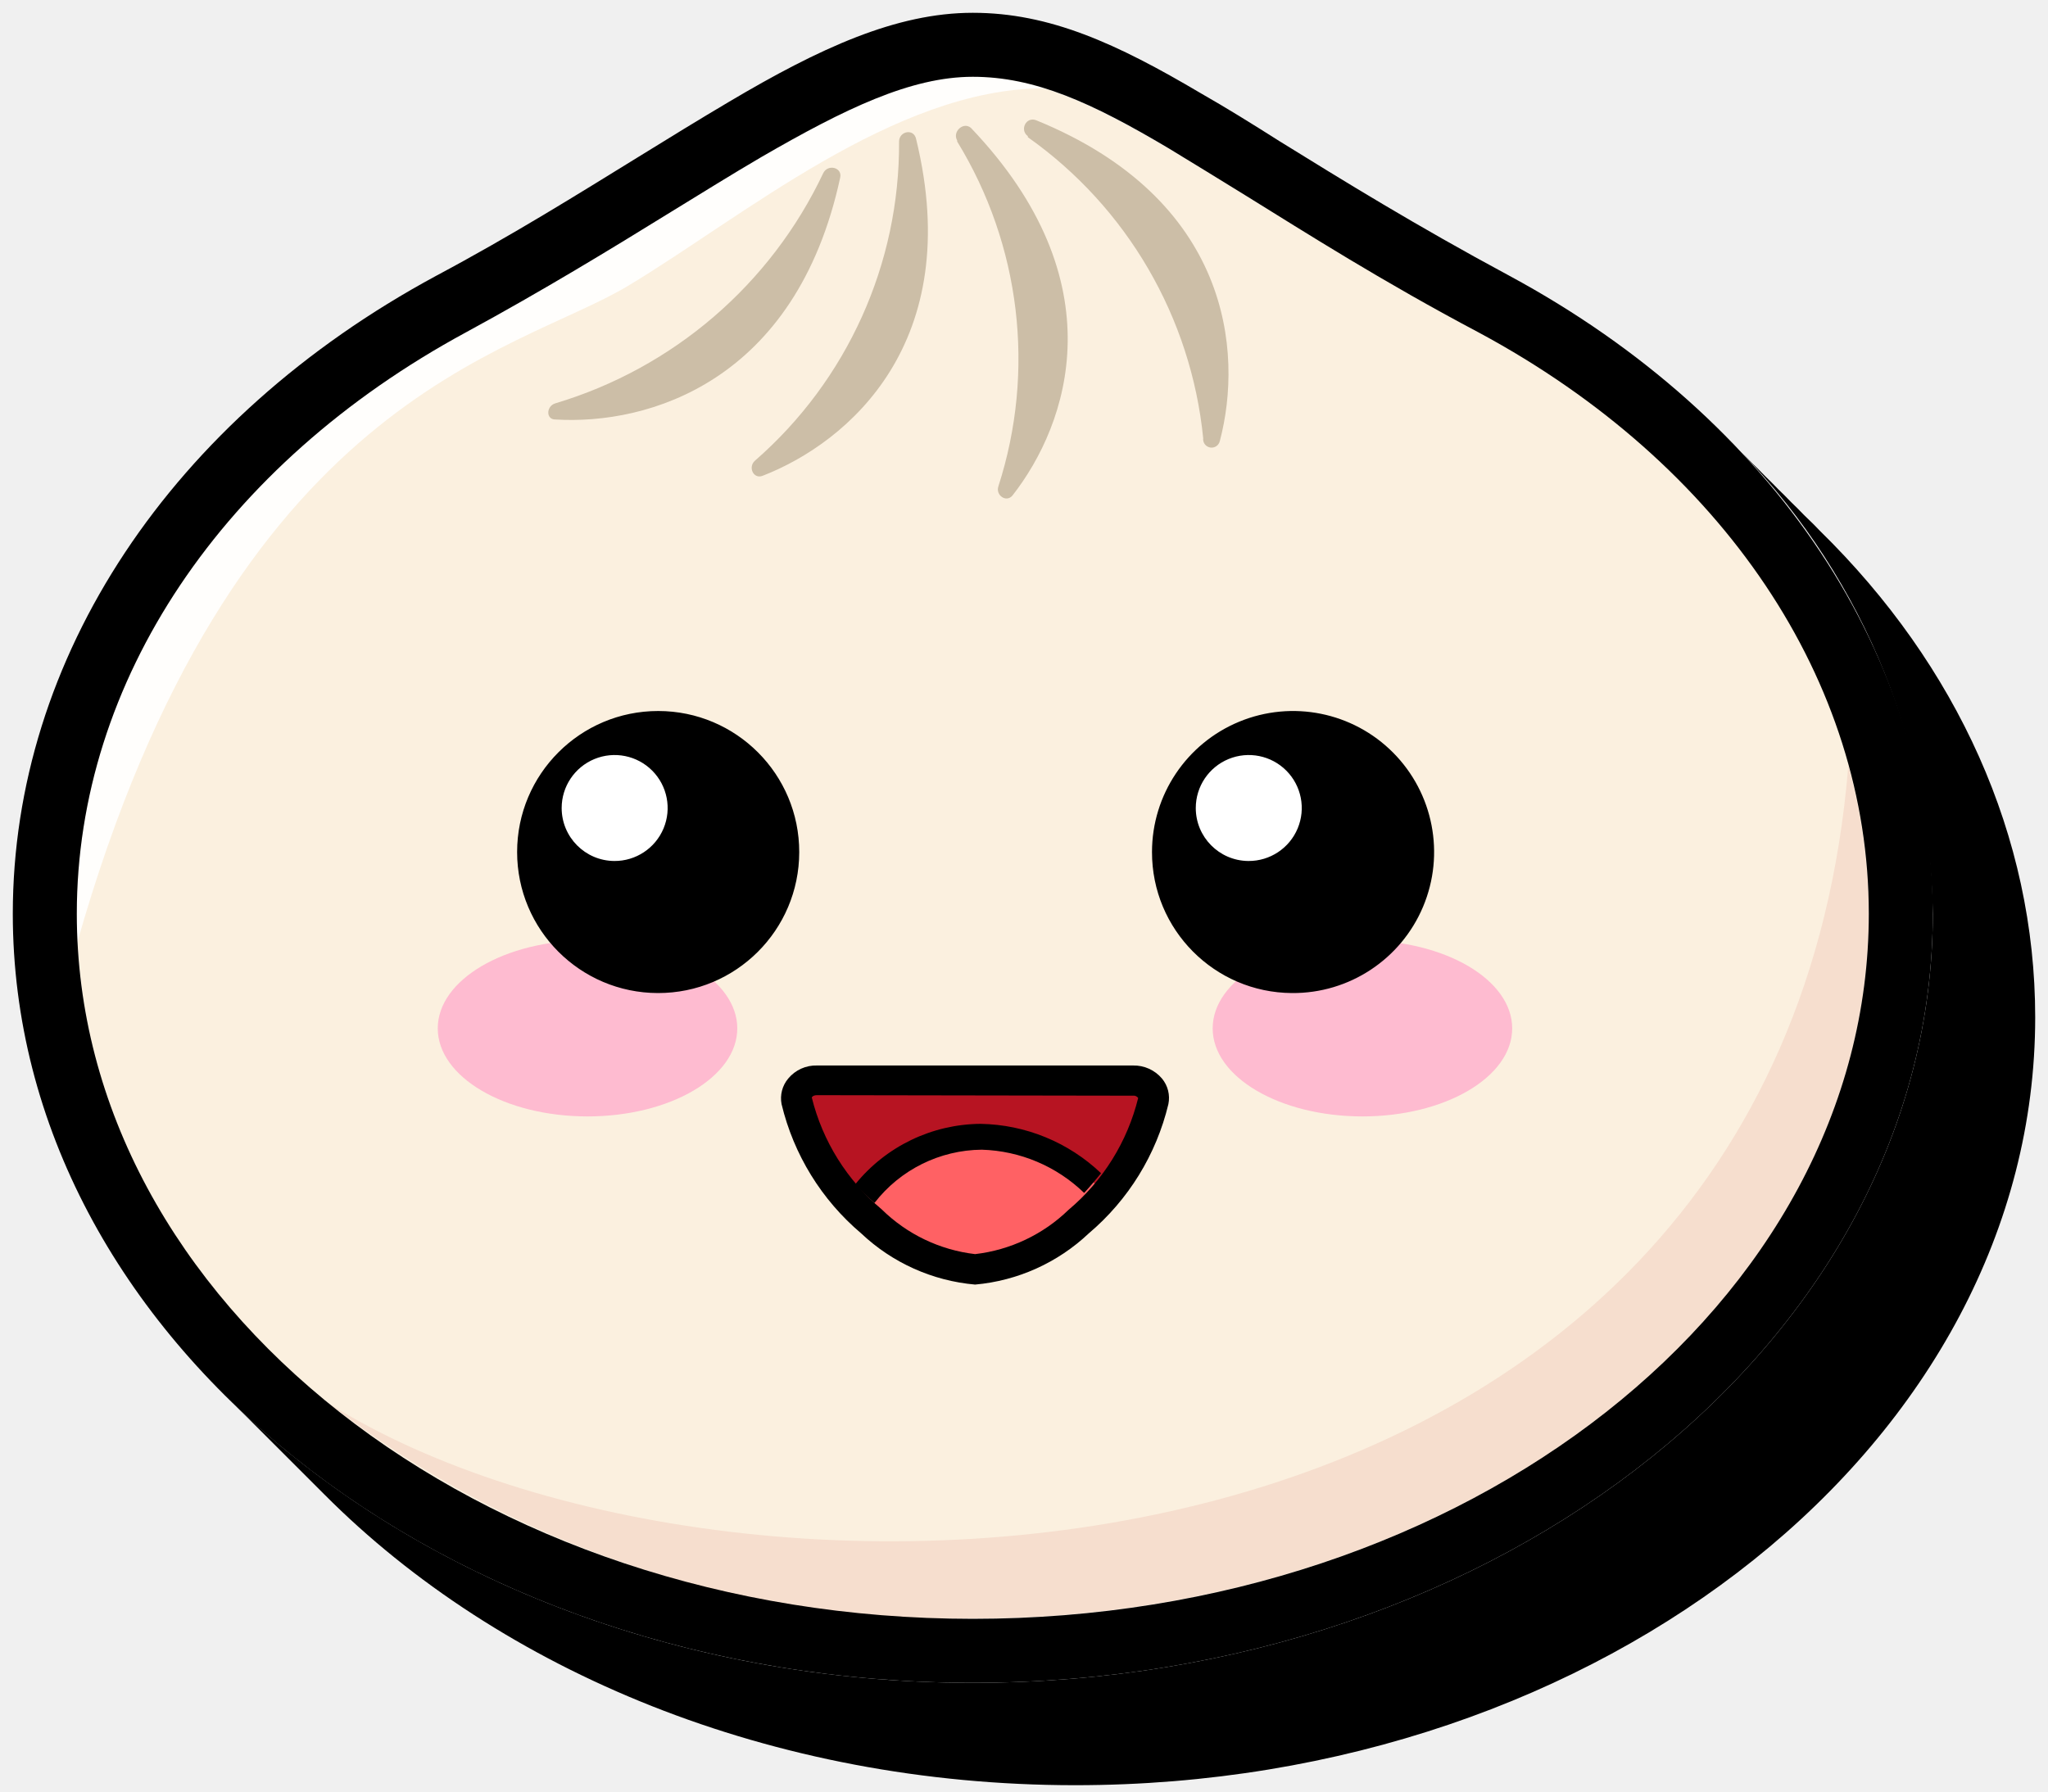
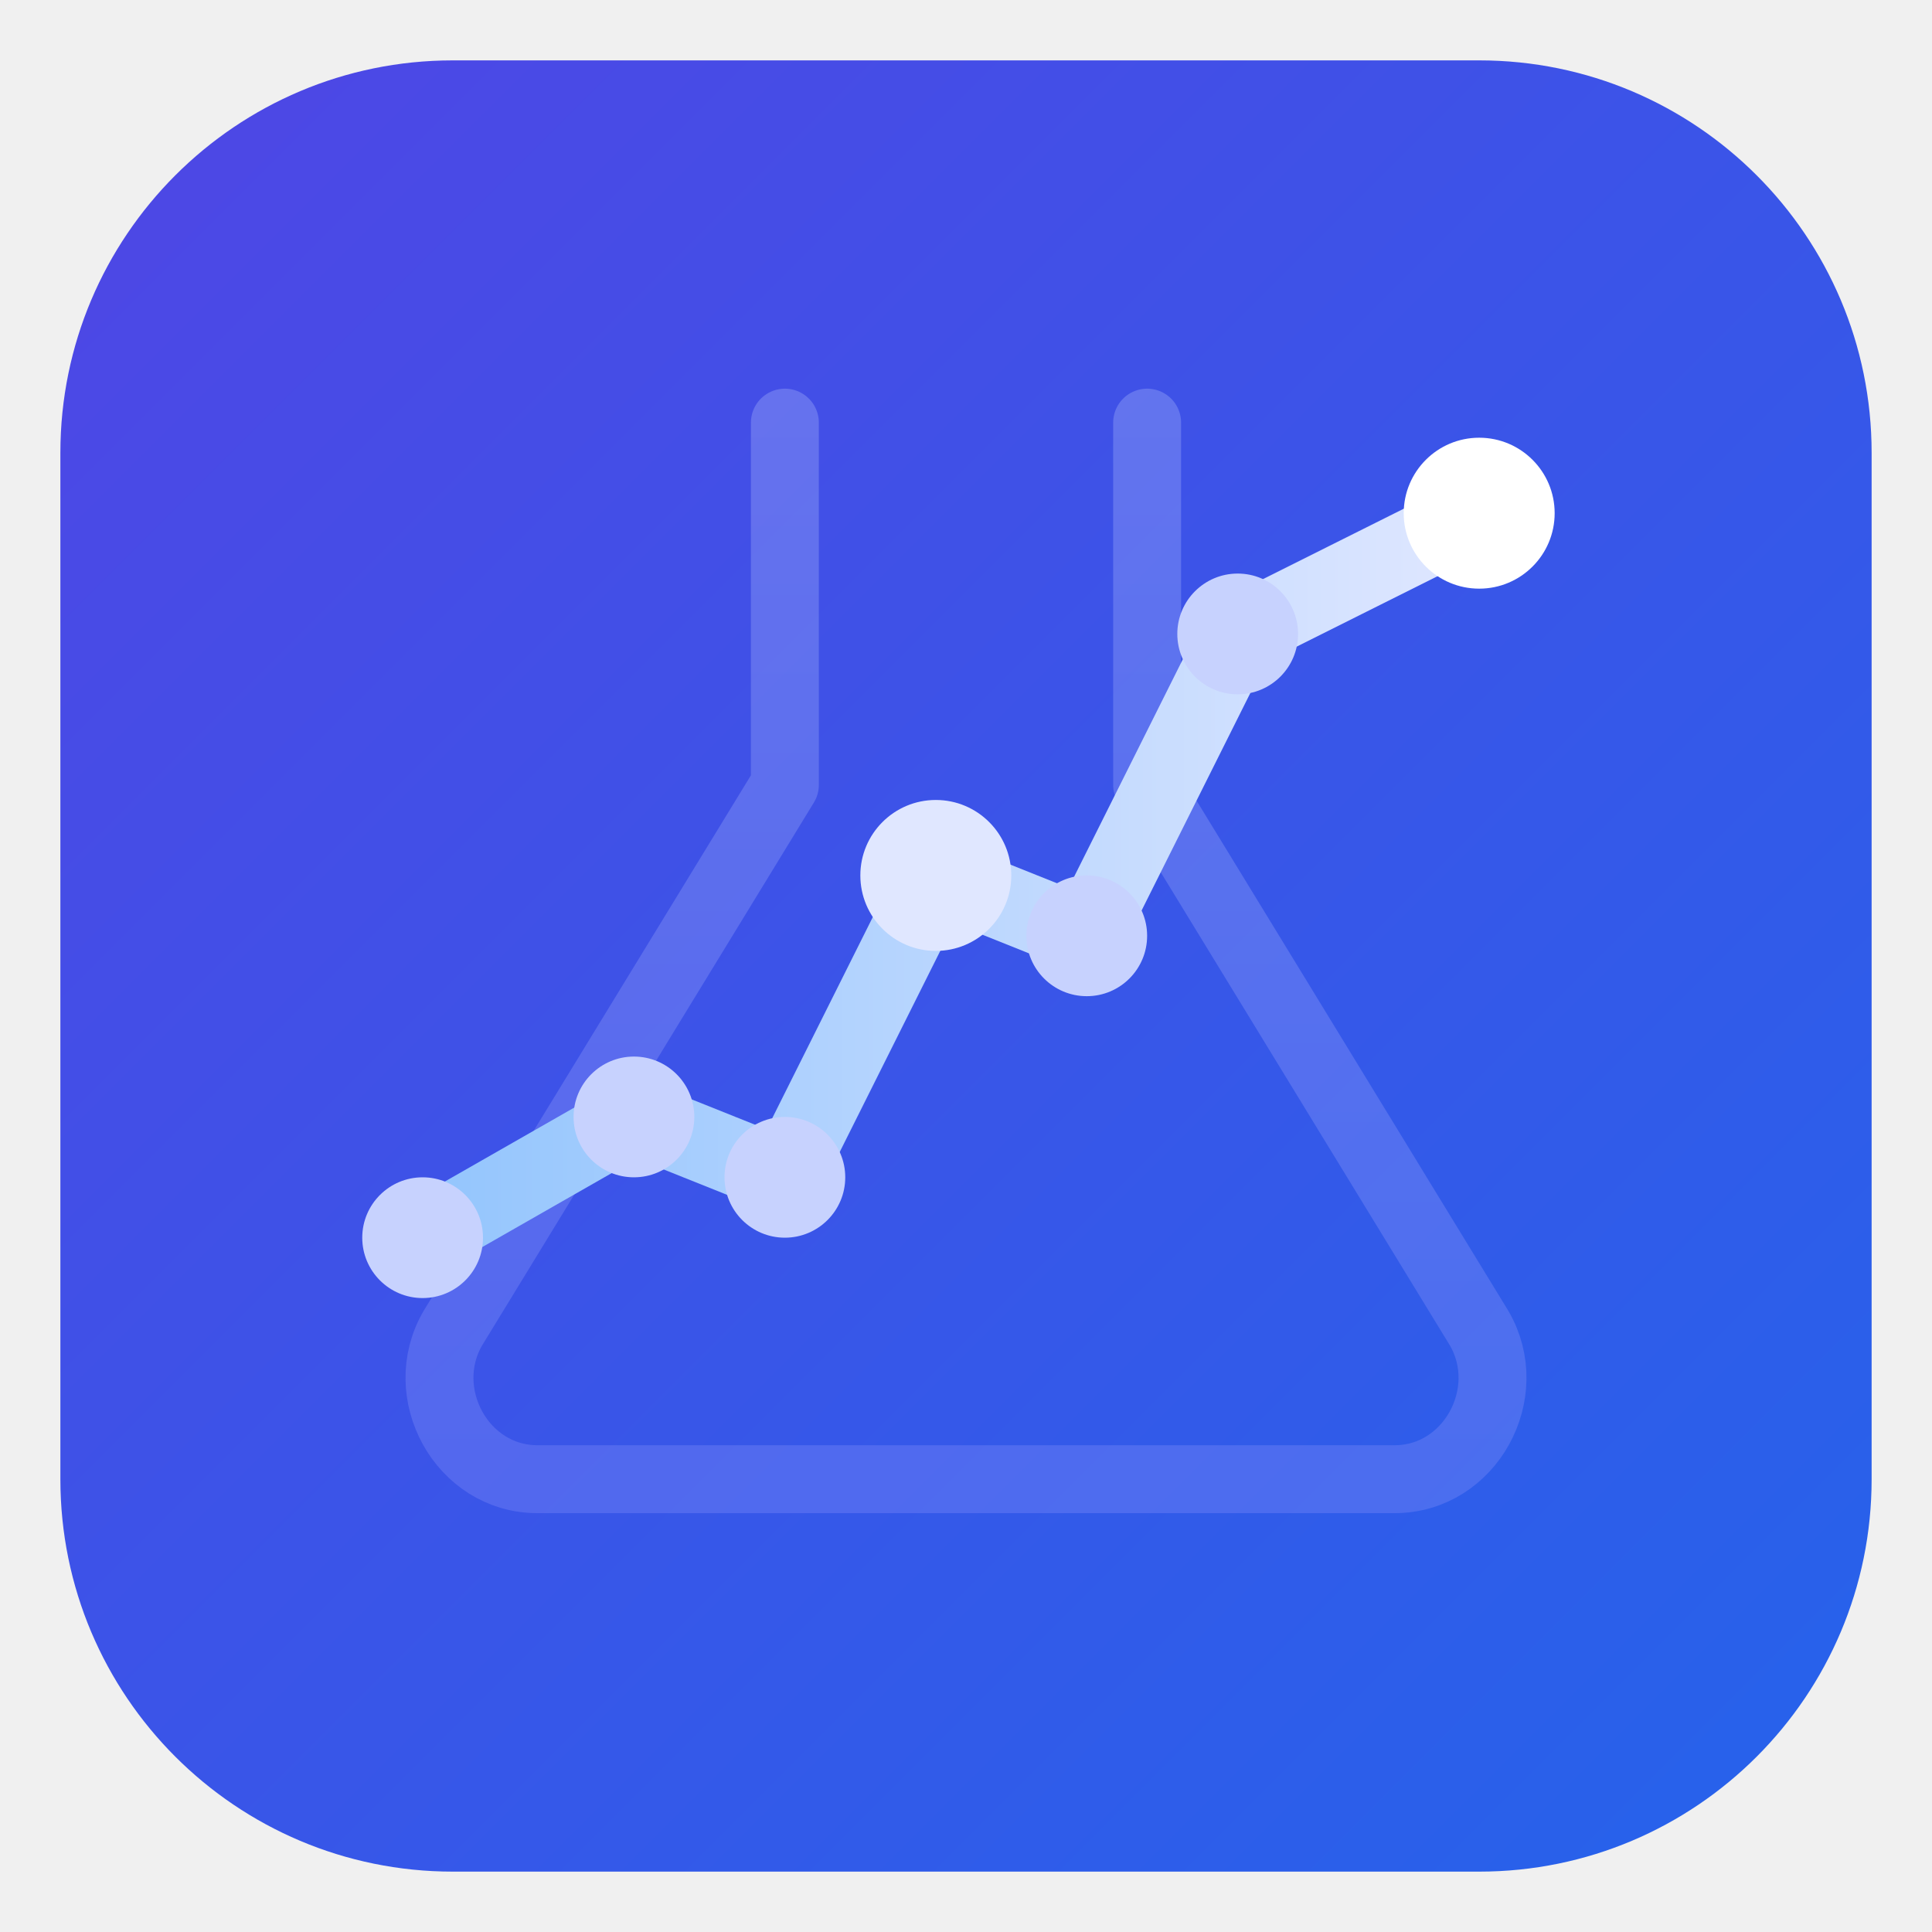
- <svg xmlns="http://www.w3.org/2000/svg" id="Bun" viewBox="0 0 80 70">
-   <path id="Shadow" d="M71.09,20.74c-.16-.17-.33-.34-.5-.5s-.33-.34-.5-.5-.33-.34-.5-.5-.33-.34-.5-.5-.33-.34-.5-.5-.33-.34-.5-.5-.33-.34-.5-.5A26.46,26.46,0,0,1,75.5,35.7c0,16.57-16.82,30.05-37.5,30.05-11.58,0-21.94-4.23-28.83-10.86l.5.5.5.5.5.5.5.5.5.5.5.5.5.5C19.55,65.3,30.14,69.75,42,69.75c20.68,0,37.5-13.48,37.5-30C79.5,32.69,76.46,26,71.09,20.74Z" />
-   <g id="Body">
-     <path id="Background" d="M73,35.7c0,15.21-15.67,27.54-35,27.54S3,50.91,3,35.7C3,26.27,9,17.94,18.22,13S33.18,3,38,3s8.94,4.13,19.78,10C67,17.94,73,26.27,73,35.7Z" style="fill:#fbf0df" />
-     <path id="Bottom_Shadow" data-name="Bottom Shadow" d="M73,35.7a21.67,21.67,0,0,0-.8-5.78c-2.73,33.3-43.35,34.9-59.32,24.94A40,40,0,0,0,38,63.24C57.3,63.24,73,50.89,73,35.7Z" style="fill:#f6dece" />
-     <path id="Light_Shine" data-name="Light Shine" d="M24.53,11.17C29,8.49,34.94,3.46,40.78,3.45A9.29,9.29,0,0,0,38,3c-2.42,0-5,1.25-8.25,3.13-1.13.66-2.3,1.39-3.54,2.15-2.33,1.44-5,3.07-8,4.7C8.69,18.13,3,26.62,3,35.7c0,.4,0,.8,0,1.19C9.06,15.48,20.07,13.85,24.53,11.17Z" style="fill:#fffefc" />
-     <path id="Top" d="M35.12,5.53A16.41,16.41,0,0,1,29.49,18c-.28.25-.06.73.3.59,3.37-1.31,7.92-5.23,6-13.14C35.71,5,35.12,5.12,35.12,5.53Zm2.27,0A16.24,16.24,0,0,1,39,19c-.12.35.31.65.55.36C41.74,16.56,43.65,11,37.93,5,37.64,4.74,37.19,5.14,37.39,5.49Zm2.76-.17A16.42,16.42,0,0,1,47,17.12a.33.33,0,0,0,.65.11c.92-3.49.4-9.44-7.17-12.53C40.08,4.54,39.82,5.08,40.15,5.32ZM21.69,15.76a16.94,16.94,0,0,0,10.47-9c.18-.36.75-.22.66.18-1.73,8-7.52,9.67-11.12,9.45C21.32,16.4,21.33,15.87,21.69,15.76Z" style="fill:#ccbea7;fill-rule:evenodd" />
-     <path id="Outline" d="M38,65.75C17.32,65.75.5,52.27.5,35.7c0-10,6.18-19.33,16.53-24.92,3-1.6,5.57-3.21,7.86-4.62,1.26-.78,2.45-1.51,3.6-2.19C32,1.89,35,.5,38,.5s5.62,1.2,8.9,3.14c1,.57,2,1.19,3.07,1.87,2.49,1.54,5.3,3.28,9,5.27C69.32,16.37,75.5,25.69,75.5,35.7,75.5,52.27,58.68,65.75,38,65.75ZM38,3c-2.42,0-5,1.25-8.25,3.13-1.13.66-2.3,1.39-3.54,2.15-2.33,1.44-5,3.07-8,4.7C8.69,18.13,3,26.62,3,35.7,3,50.89,18.7,63.25,38,63.25S73,50.89,73,35.7C73,26.62,67.31,18.13,57.78,13,54,11,51.05,9.12,48.66,7.64c-1.09-.67-2.09-1.29-3-1.84C42.63,4,40.42,3,38,3Z" />
-   </g>
-   <g id="Mouth">
-     <g id="Background-2" data-name="Background">
-       <path d="M45.05,43a8.93,8.93,0,0,1-2.92,4.71,6.81,6.81,0,0,1-4,1.88A6.84,6.84,0,0,1,34,47.71,8.93,8.93,0,0,1,31.12,43a.72.72,0,0,1,.8-.81H44.26A.72.72,0,0,1,45.05,43Z" style="fill:#b71422" />
-     </g>
-     <g id="Tongue">
-       <path id="Background-3" data-name="Background" d="M34,47.79a6.91,6.91,0,0,0,4.12,1.9,6.91,6.91,0,0,0,4.11-1.9,10.63,10.63,0,0,0,1-1.07,6.83,6.83,0,0,0-4.9-2.31,6.15,6.15,0,0,0-5,2.78C33.56,47.4,33.76,47.6,34,47.79Z" style="fill:#ff6164" />
-       <path id="Outline-2" data-name="Outline" d="M34.16,47a5.36,5.36,0,0,1,4.19-2.08,6,6,0,0,1,4,1.69c.23-.25.45-.51.66-.77a7,7,0,0,0-4.71-1.93,6.36,6.36,0,0,0-4.89,2.36A9.53,9.53,0,0,0,34.16,47Z" />
-     </g>
-     <path id="Outline-3" data-name="Outline" d="M38.09,50.19a7.42,7.42,0,0,1-4.45-2,9.52,9.52,0,0,1-3.11-5.05,1.2,1.2,0,0,1,.26-1,1.41,1.41,0,0,1,1.13-.51H44.26a1.44,1.44,0,0,1,1.13.51,1.19,1.19,0,0,1,.25,1h0a9.52,9.52,0,0,1-3.11,5.05A7.42,7.42,0,0,1,38.09,50.19Zm-6.17-7.4c-.16,0-.2.07-.21.09a8.29,8.29,0,0,0,2.73,4.37A6.23,6.23,0,0,0,38.09,49a6.28,6.28,0,0,0,3.65-1.73,8.3,8.3,0,0,0,2.72-4.37.21.21,0,0,0-.2-.09Z" />
-   </g>
-   <g id="Face">
-     <ellipse id="Right_Blush" data-name="Right Blush" cx="53.22" cy="40.18" rx="5.85" ry="3.44" style="fill:#febbd0" />
-     <ellipse id="Left_Bluch" data-name="Left Bluch" cx="22.95" cy="40.18" rx="5.85" ry="3.44" style="fill:#febbd0" />
-     <path id="Eyes" d="M25.7,38.8a5.51,5.51,0,1,0-5.5-5.51A5.51,5.51,0,0,0,25.7,38.8Zm24.77,0A5.51,5.51,0,1,0,45,33.29,5.5,5.5,0,0,0,50.47,38.8Z" style="fill-rule:evenodd" />
-     <path id="Iris" d="M24,33.64a2.07,2.07,0,1,0-2.06-2.07A2.07,2.07,0,0,0,24,33.64Zm24.77,0a2.07,2.07,0,1,0-2.06-2.07A2.07,2.07,0,0,0,48.75,33.64Z" style="fill:#fff;fill-rule:evenodd" />
-   </g>
+ <svg xmlns="http://www.w3.org/2000/svg" viewBox="0 0 128 128">
+   <defs>
+     <linearGradient id="bg" x1="0%" y1="0%" x2="100%" y2="100%">
+       <stop offset="0%" stop-color="#4F46E5" />
+       <stop offset="100%" stop-color="#2563EB" />
+     </linearGradient>
+     <linearGradient id="line" x1="0%" y1="0%" x2="100%" y2="0%">
+       <stop offset="0%" stop-color="#93C5FD" />
+       <stop offset="100%" stop-color="#E0E7FF" />
+     </linearGradient>
+     <linearGradient id="flask" x1="0%" y1="0%" x2="0%" y2="100%">
+       <stop offset="0%" stop-color="#A5B4FC" />
+       <stop offset="100%" stop-color="#818CF8" />
+     </linearGradient>
+   </defs>
+   <rect x="4" y="4" width="120" height="120" rx="26" ry="26" fill="url(#bg)" />
+   <path d="M52 28 L52 52 L30 88 C27.5 92.3 30.6 98 35.6 98 L92.4 98 C97.4 98 100.5 92.3 98 88 L76 52 L76 28" fill="none" stroke="url(#flask)" stroke-width="4.5" stroke-linecap="round" stroke-linejoin="round" opacity="0.35" />
+   <line x1="46" y1="28" x2="82" y2="28" stroke="url(#flask)" stroke-width="4.5" stroke-linecap="round" opacity="0.35" />
+   <polyline points="28,82 42,74 52,78 62,58 72,62 82,42 98,34" fill="none" stroke="url(#line)" stroke-width="5" stroke-linecap="round" stroke-linejoin="round" />
+   <circle cx="28" cy="82" r="4" fill="#C7D2FE" />
+   <circle cx="42" cy="74" r="4" fill="#C7D2FE" />
+   <circle cx="52" cy="78" r="4" fill="#C7D2FE" />
+   <circle cx="62" cy="58" r="5" fill="#E0E7FF" />
+   <circle cx="72" cy="62" r="4" fill="#C7D2FE" />
+   <circle cx="82" cy="42" r="4" fill="#C7D2FE" />
+   <circle cx="98" cy="34" r="5" fill="#FFFFFF" />
</svg>
